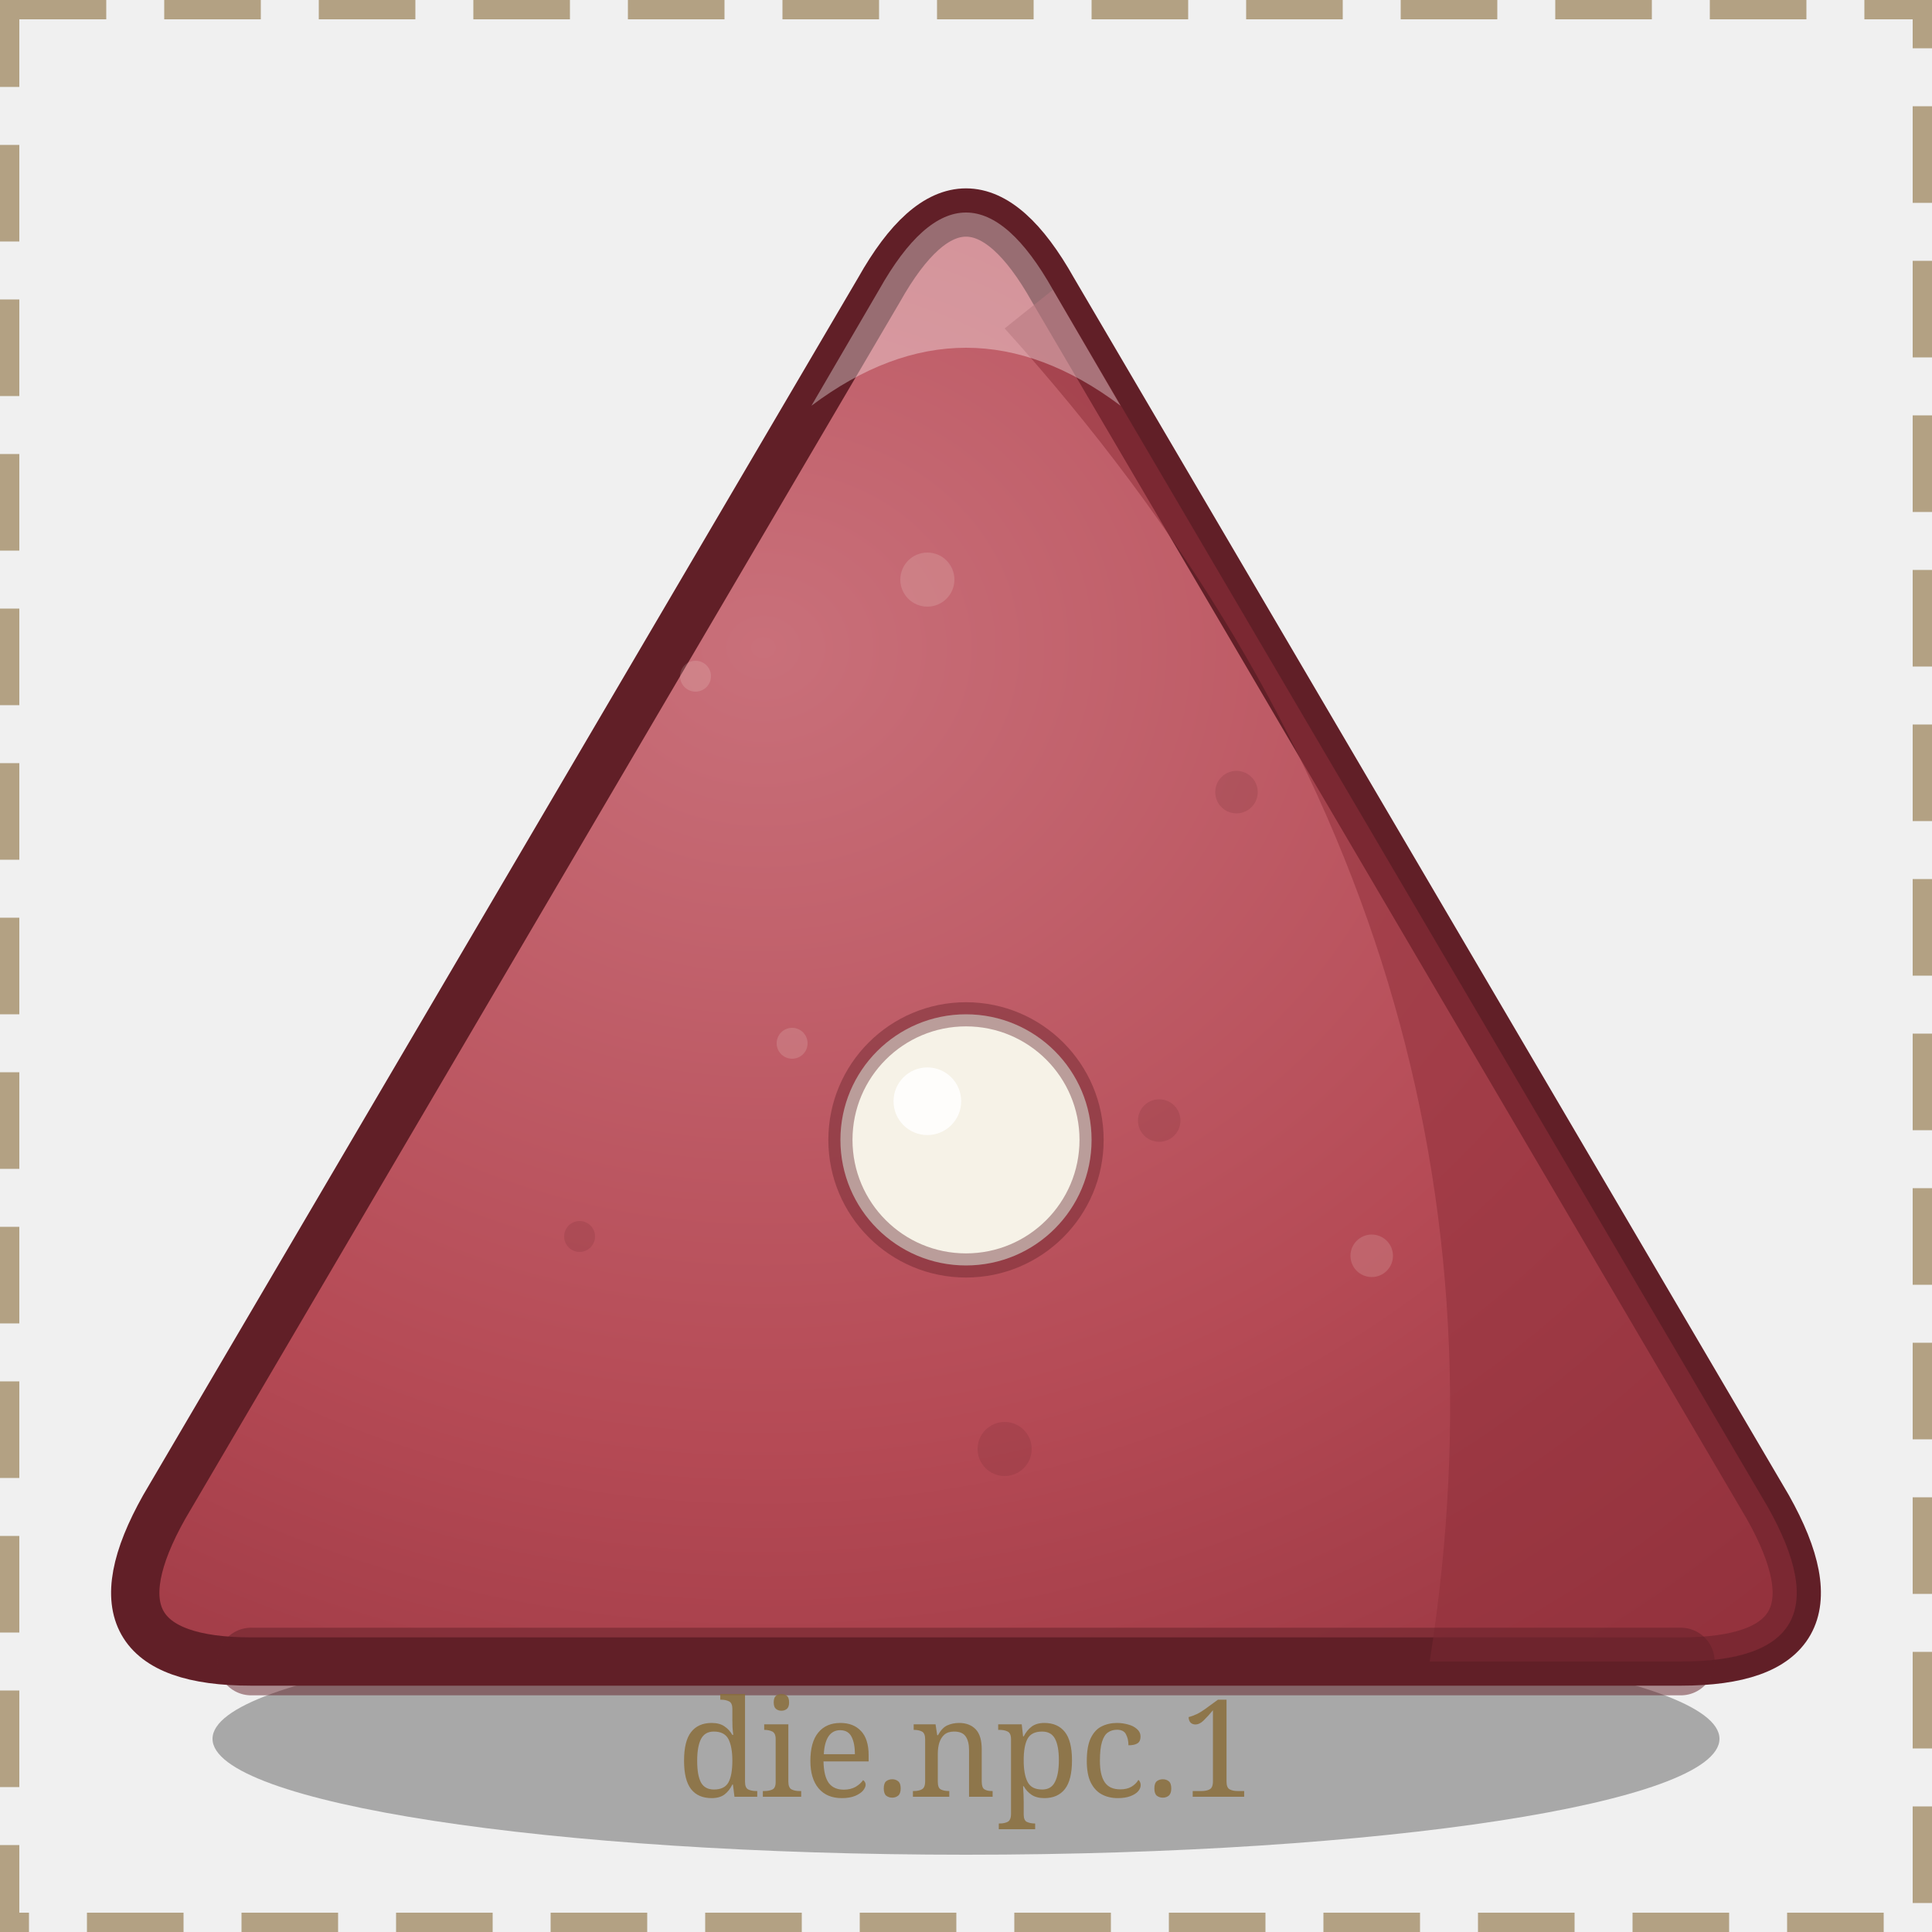
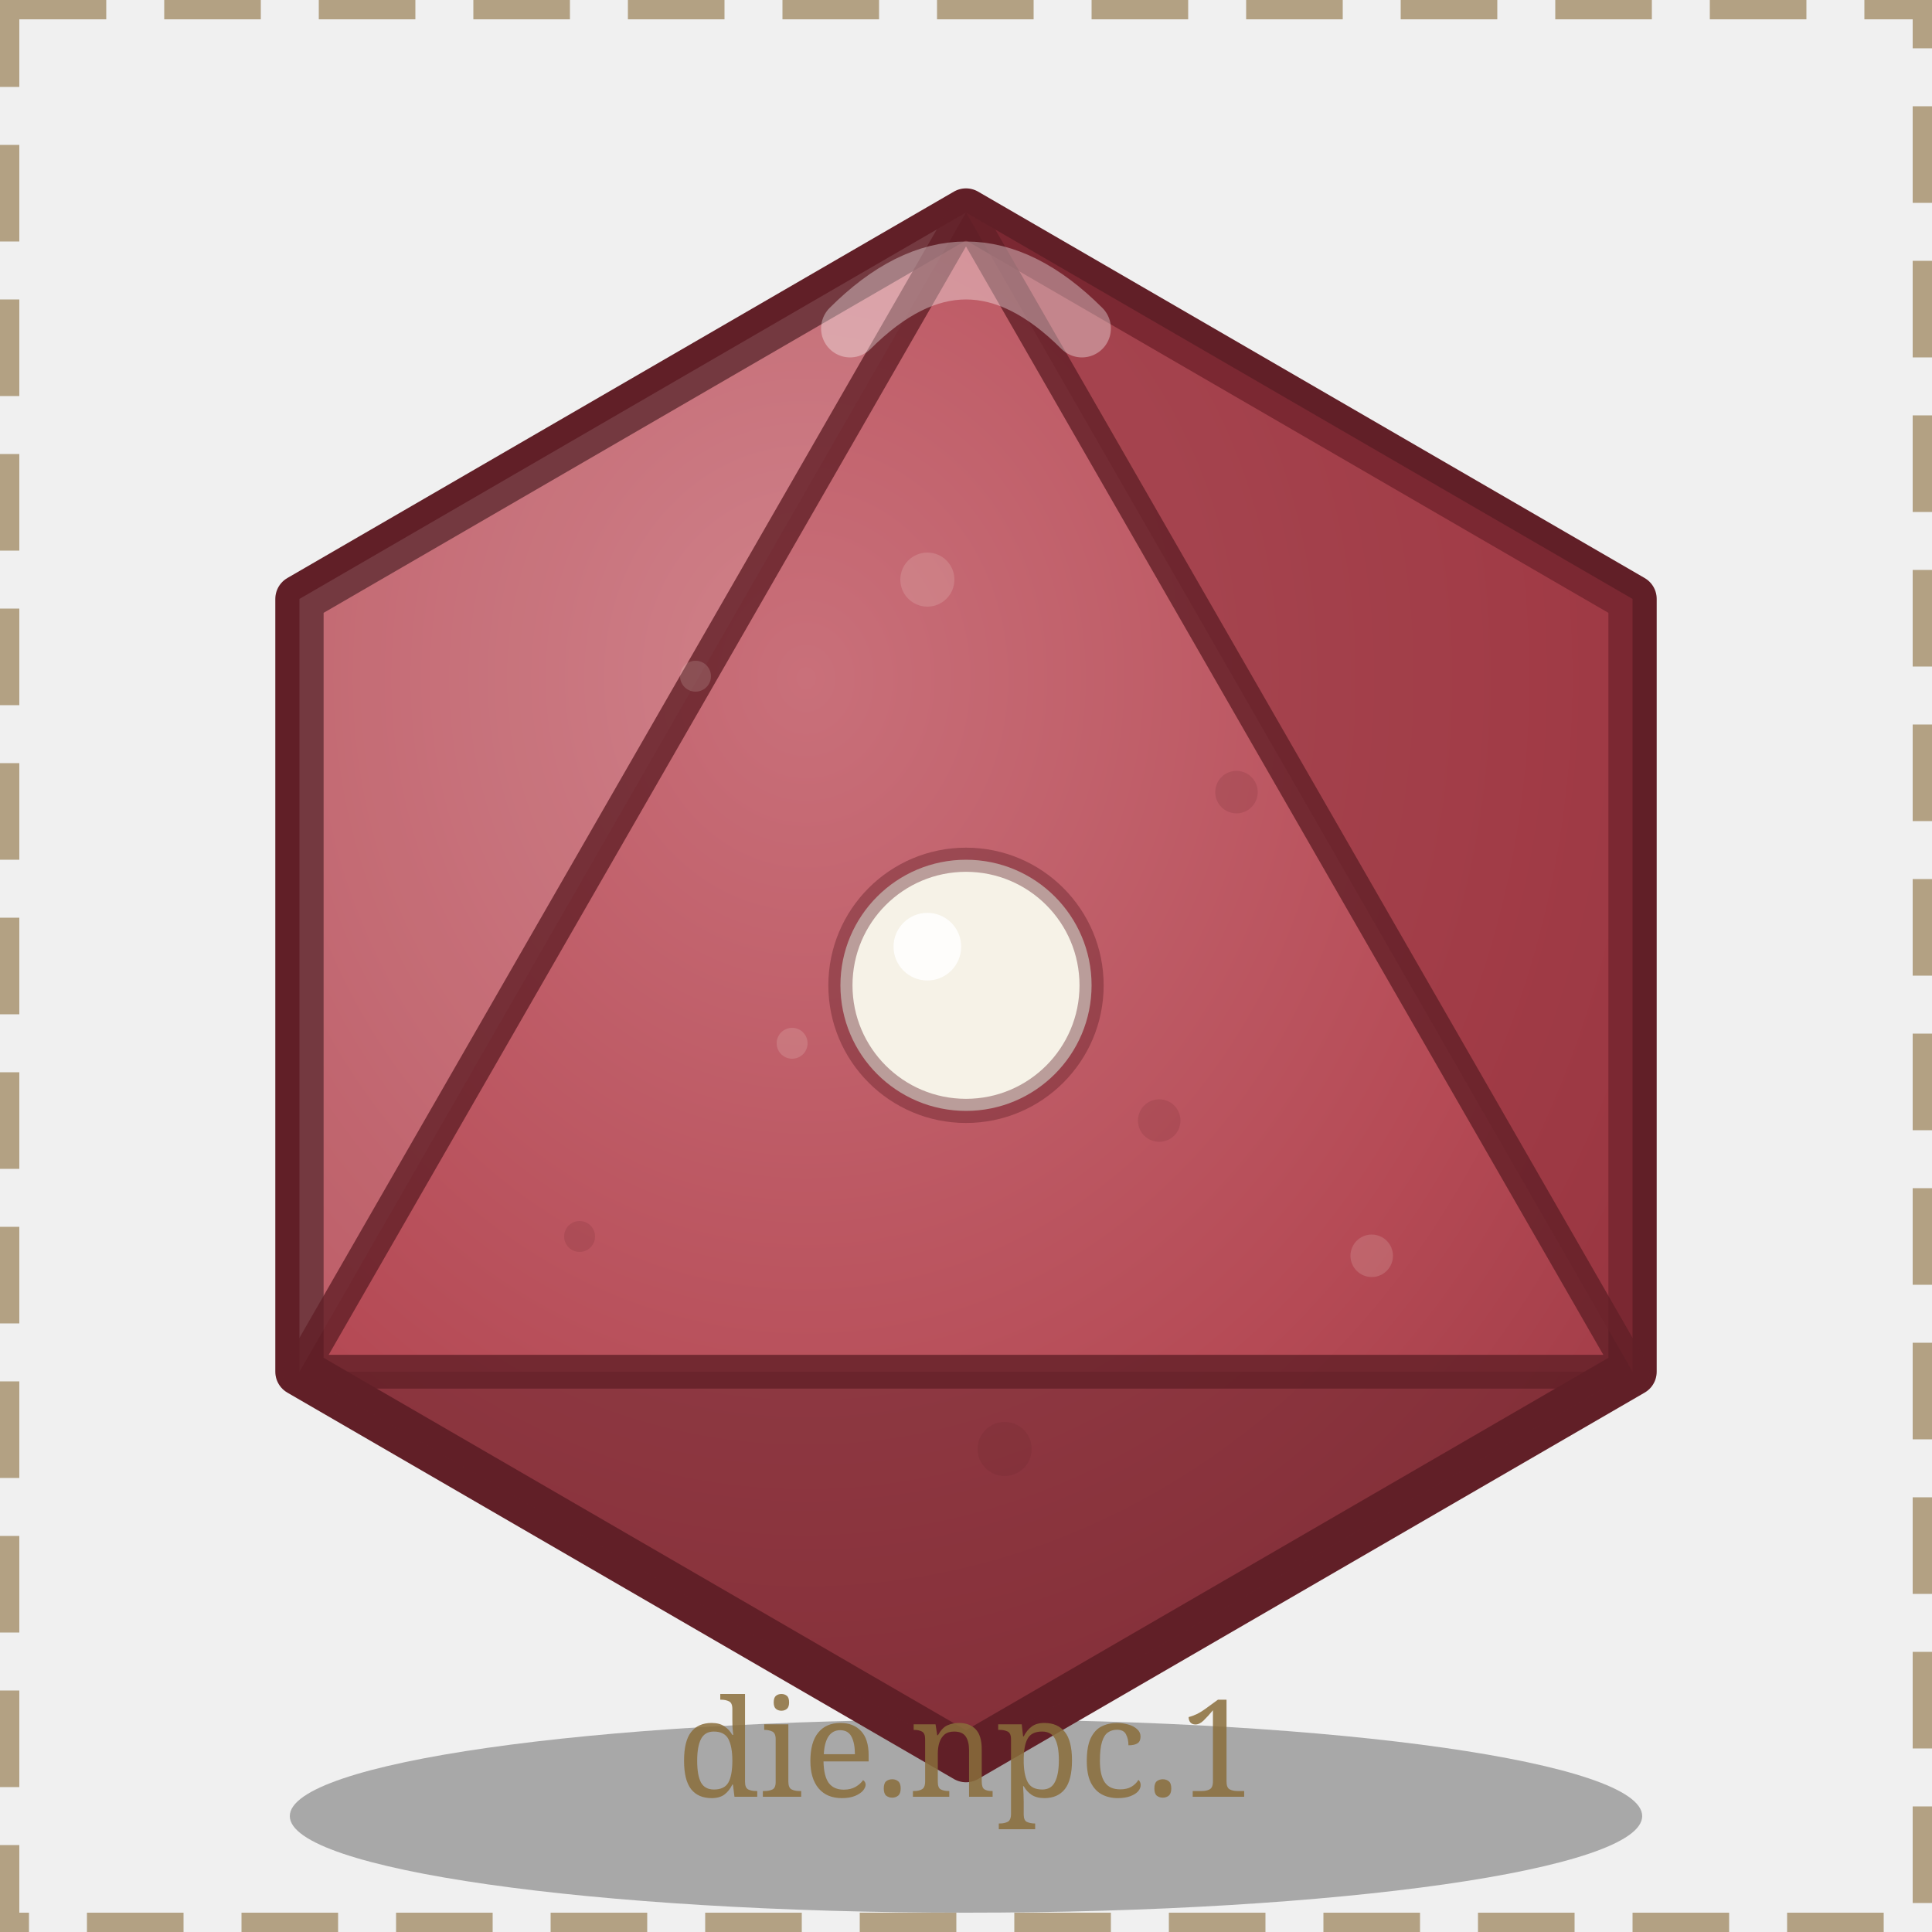
<svg xmlns="http://www.w3.org/2000/svg" viewBox="0 0 200 200">
  <defs>
    <radialGradient id="body" cx="0.38" cy="0.3" r="1">
      <stop offset="0%" stop-color="#c9707a" />
      <stop offset="55%" stop-color="#b54a55" />
      <stop offset="100%" stop-color="#8f2f3a" />
    </radialGradient>
  </defs>
-   <ellipse cx="100" cy="180" rx="78" ry="12" fill="#000000" opacity="0.3" />
-   <path d="M 91 30 Q 100 14 109 30 L 183 156 Q 192 172 174 172 L 26 172 Q 8 172 17 156 Z" fill="url(#body)" stroke="#611f27" stroke-width="5" stroke-linejoin="round" />
-   <path d="M 109 30 L 183 156 Q 192 172 174 172 L 148 172 Q 160 96 104 34 Z" fill="#8f2f3a" opacity="0.55" />
-   <path d="M 91 30 Q 100 14 109 30 L 116 42 Q 100 30 84 42 Z" fill="#ffffff" opacity="0.35" />
-   <path d="M 26 172 L 174 172" stroke="#611f27" stroke-width="7" opacity="0.5" stroke-linecap="round" />
+   <ellipse cx="100" cy="188" rx="70" ry="10" fill="#000000" opacity="0.3" />
+   <path d="M 100 22 L 169 62 L 169 142 L 100 182 L 31 142 L 31 62 Z" fill="url(#body)" stroke="#611f27" stroke-width="5" stroke-linejoin="round" />
+   <path d="M 100 22 L 31 62 L 31 142 Z" fill="#ffffff" opacity="0.12" />
+   <path d="M 100 22 L 169 62 L 169 142 Z" fill="#8f2f3a" opacity="0.55" />
+   <path d="M 31 142 L 100 182 L 169 142 Z" fill="#611f27" opacity="0.5" />
+   <path d="M 100 22 L 169 142 L 31 142 Z" fill="none" stroke="#611f27" stroke-width="3.5" opacity="0.8" stroke-linejoin="round" />
+   <path d="M 88 34 Q 100 22 112 34" stroke="#ffffff" stroke-width="6" opacity="0.35" fill="none" stroke-linecap="round" />
  <circle cx="72" cy="70" r="1.6" fill="#f6f2e7" opacity="0.16" />
  <circle cx="128" cy="82" r="2.2" fill="#611f27" opacity="0.16" />
  <circle cx="96" cy="60" r="2.8" fill="#f6f2e7" opacity="0.16" />
  <circle cx="60" cy="128" r="1.6" fill="#611f27" opacity="0.16" />
  <circle cx="142" cy="130" r="2.2" fill="#f6f2e7" opacity="0.16" />
  <circle cx="104" cy="150" r="2.8" fill="#611f27" opacity="0.16" />
  <circle cx="82" cy="108" r="1.6" fill="#f6f2e7" opacity="0.16" />
  <circle cx="120" cy="116" r="2.2" fill="#611f27" opacity="0.16" />
-   <circle cx="100" cy="118" r="13" fill="#f6f2e7" />
-   <circle cx="100" cy="118" r="13" fill="none" stroke="#611f27" stroke-opacity="0.4" stroke-width="2.5" />
-   <circle cx="96" cy="114" r="3.5" fill="#ffffff" opacity="0.85" />
+   <circle cx="100" cy="102" r="13" fill="#f6f2e7" />
+   <circle cx="100" cy="102" r="13" fill="none" stroke="#611f27" stroke-opacity="0.4" stroke-width="2.5" />
+   <circle cx="96" cy="98" r="3.5" fill="#ffffff" opacity="0.85" />
  <rect x="1" y="1" width="198" height="198" fill="none" stroke="#8a6d3b" stroke-width="2" stroke-dasharray="10 6" opacity="0.6" />
  <text x="100" y="186" text-anchor="middle" font-family="Georgia, serif" font-size="14" fill="#8a6d3b" opacity="0.85">die.npc.1</text>
</svg>
